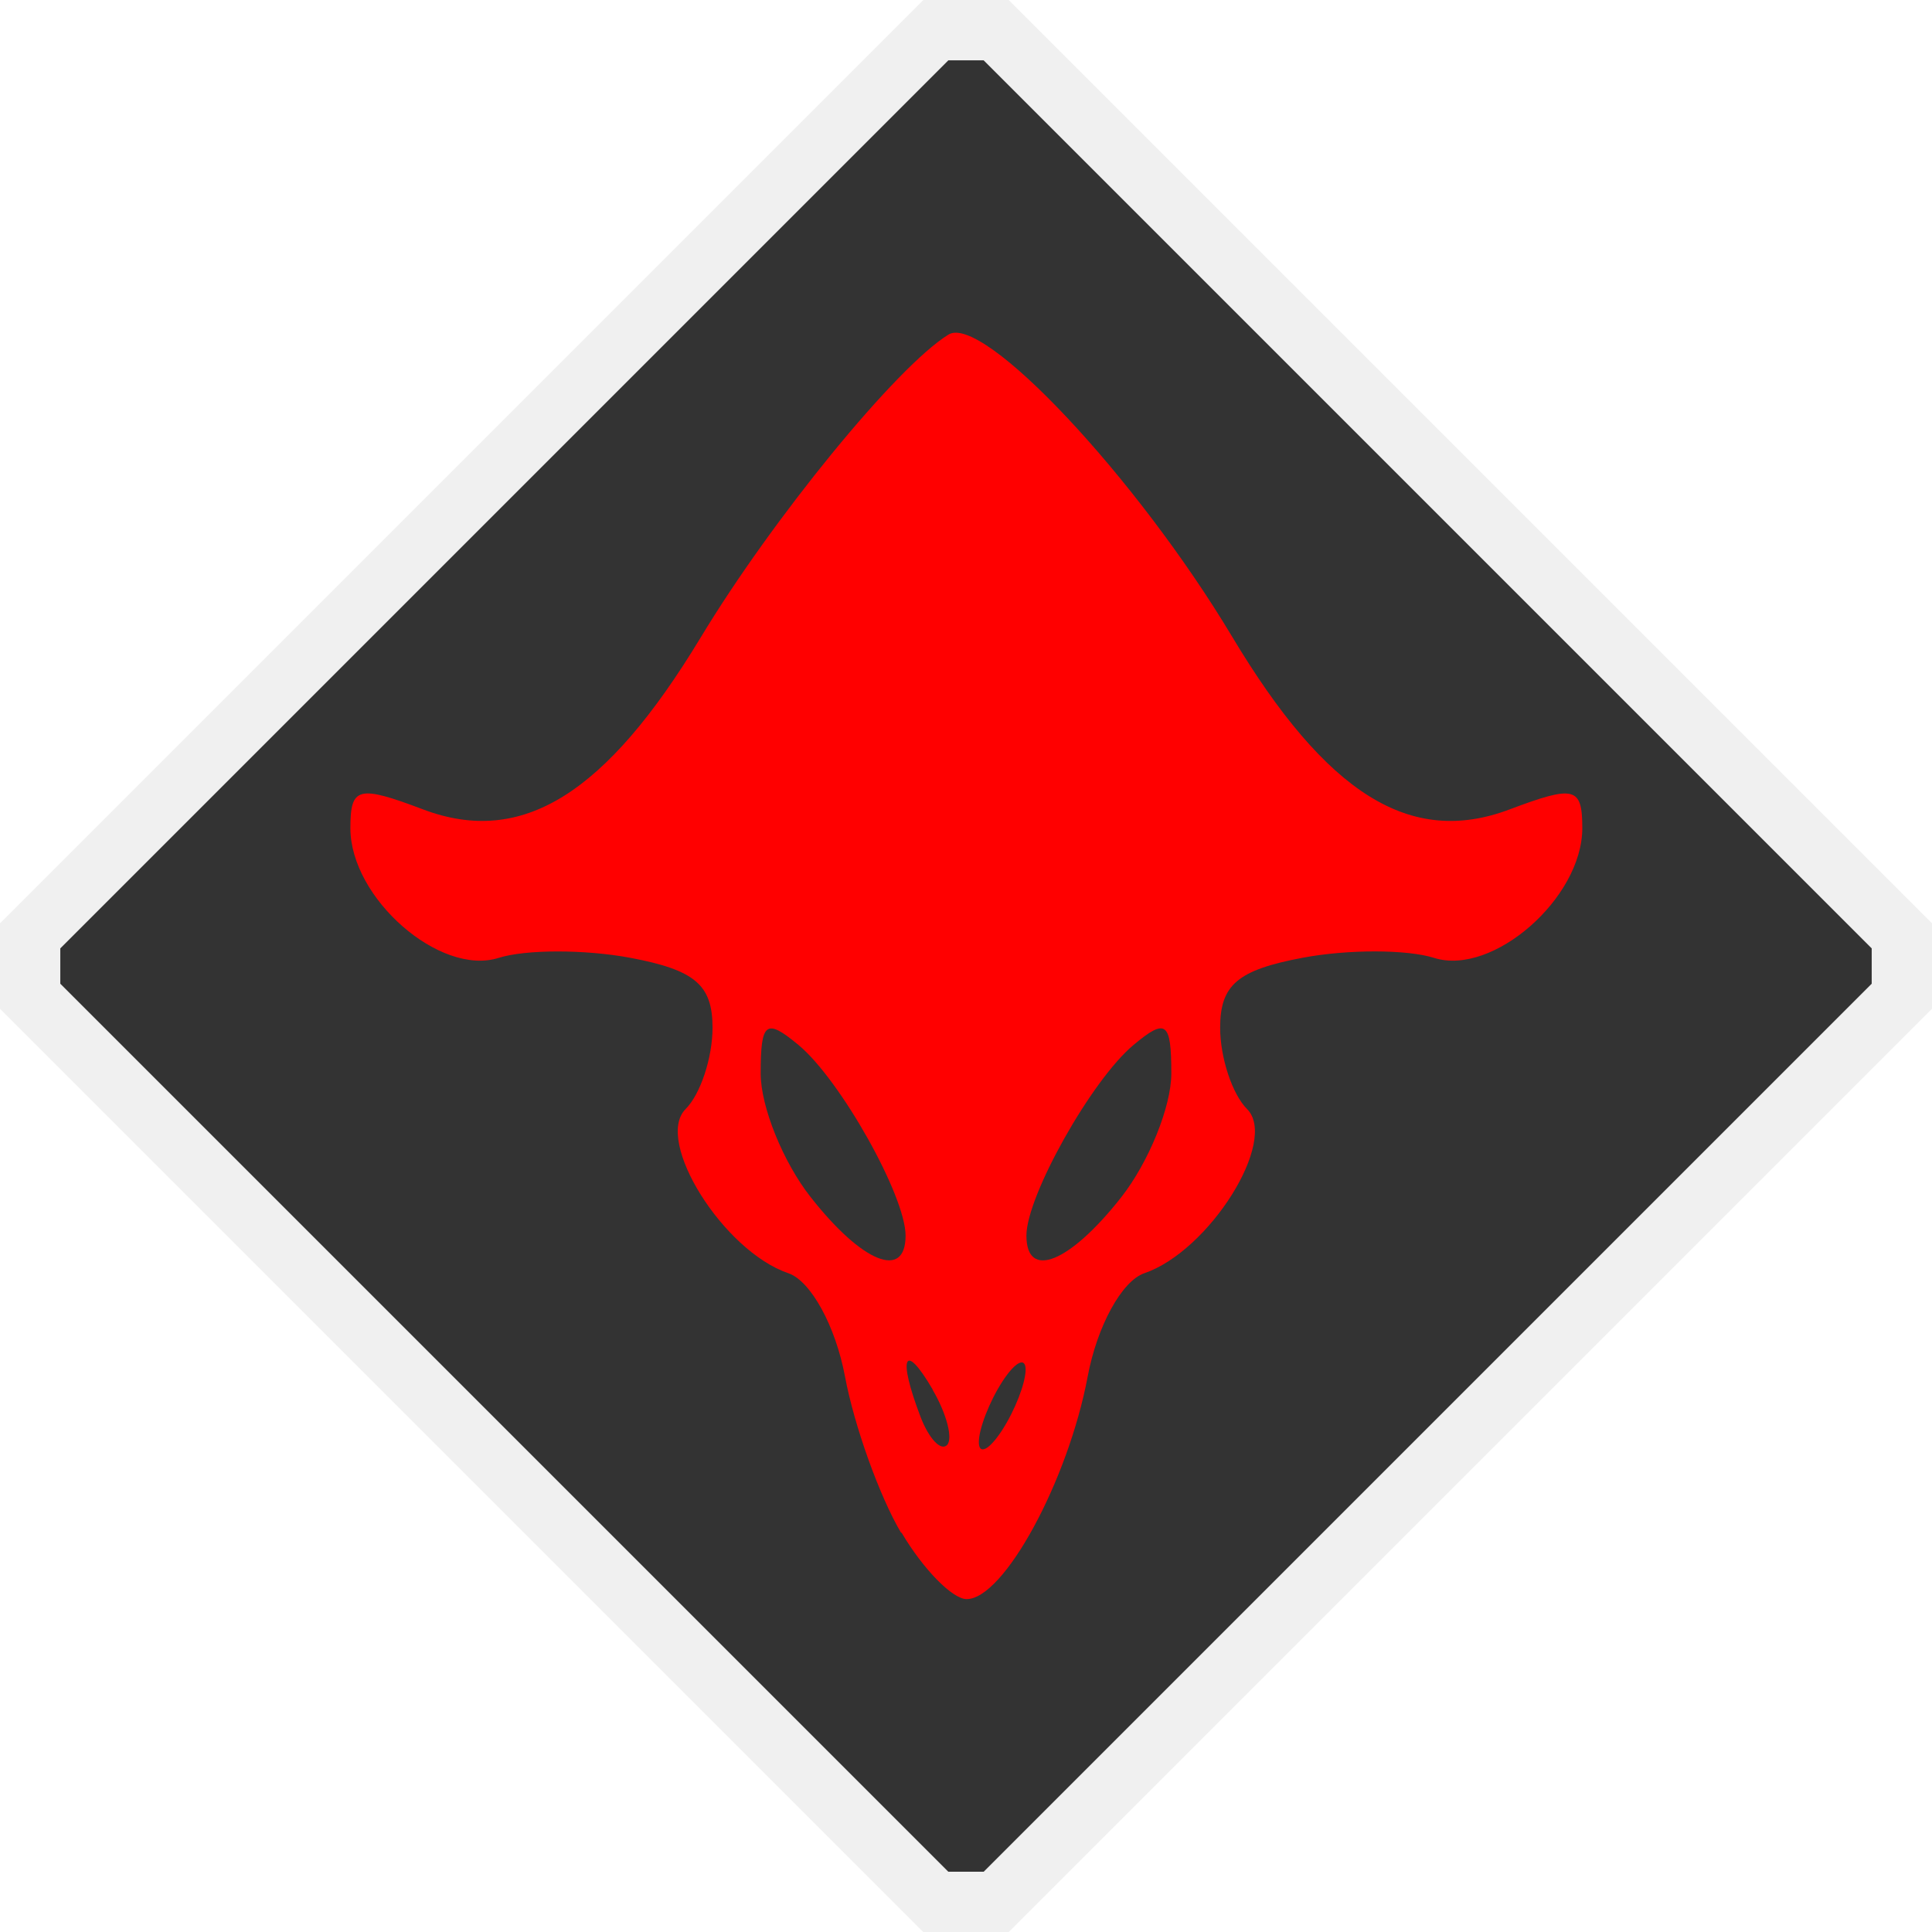
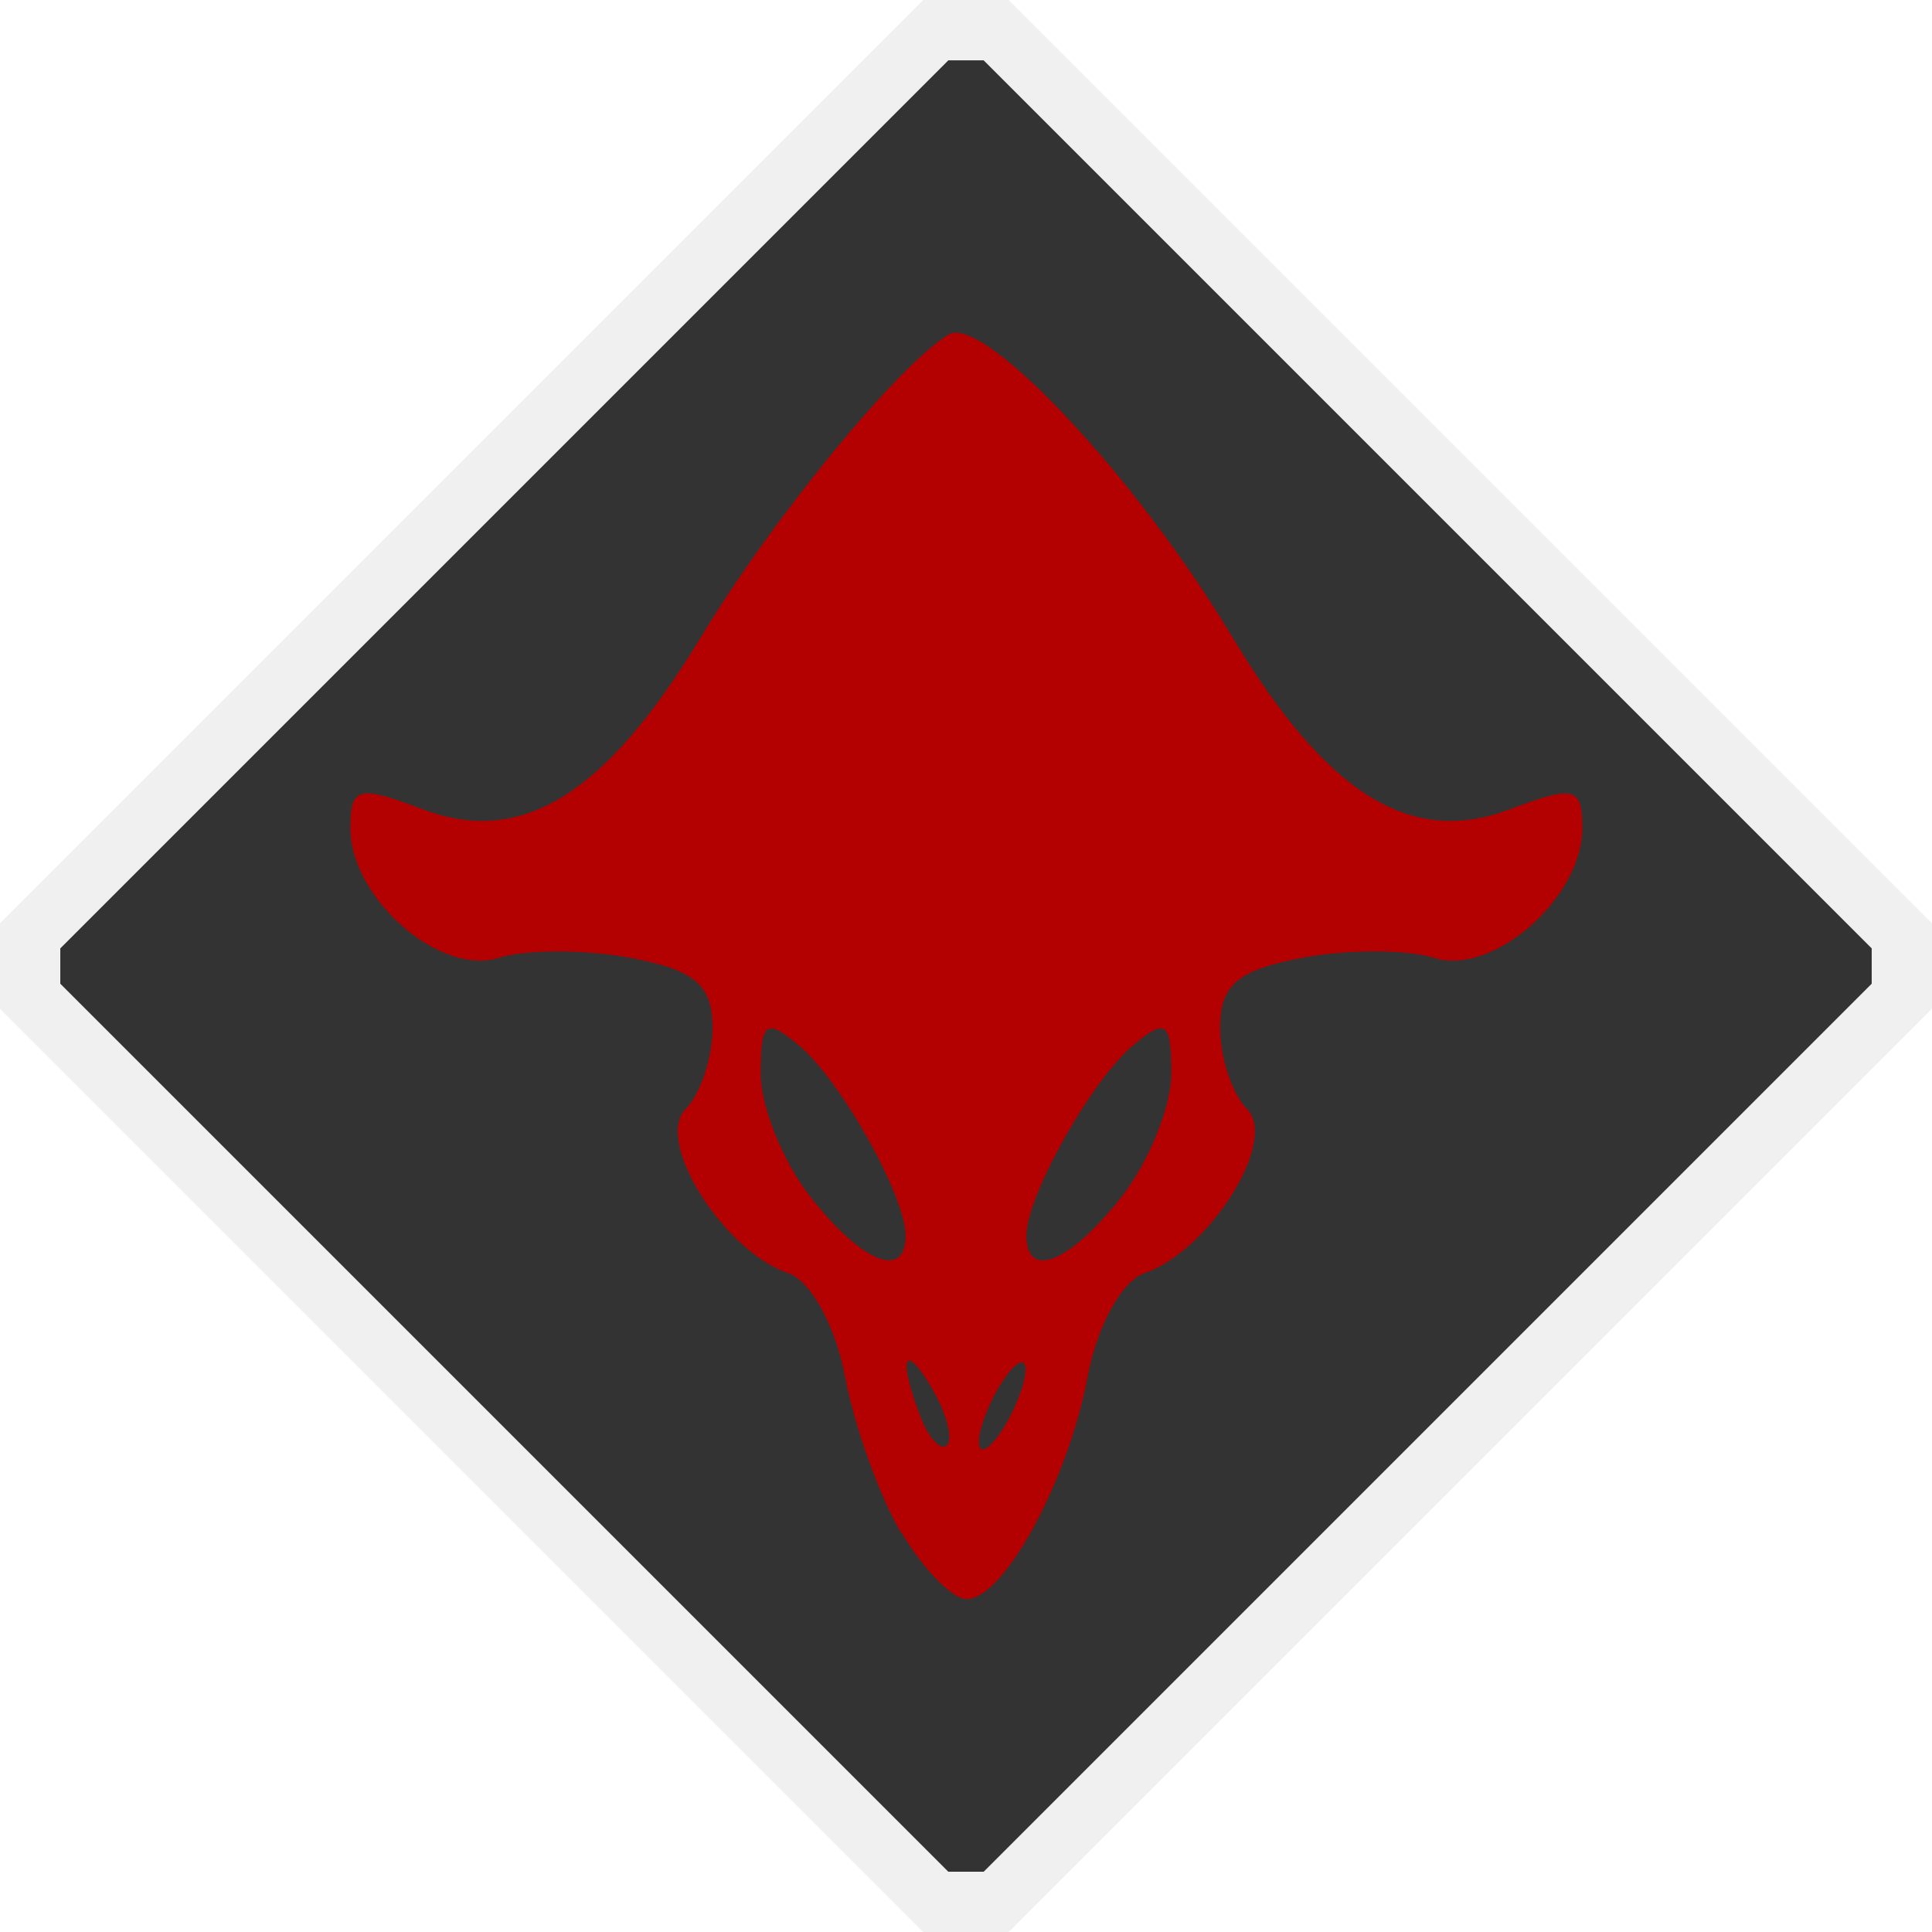
<svg xmlns="http://www.w3.org/2000/svg" width="64" height="64" viewBox="0 0 16.933 16.933" version="1.1" id="svg8">
  <defs id="defs2" />
  <g id="layer1" transform="translate(0,-280.0666)">
    <path style="fill:#333333;fill-opacity:1;stroke:#f0f0f0;stroke-width:0.529;stroke-linecap:butt;stroke-linejoin:miter;stroke-miterlimit:4;stroke-dasharray:none;stroke-opacity:1" d="M 8.202,280.331 H 8.731 l 7.938,7.938 v 0.529 l -7.938,7.938 -0.529,-10e-6 -7.938,-7.938 v -0.529 z" id="path867-3" />
-     <path style="fill:#ff0000;stroke-width:0.212;fill-opacity:1" d="m 7.897,293.5 c -0.189,-0.32 -0.41,-0.936 -0.491,-1.369 -0.083,-0.443 -0.3,-0.838 -0.496,-0.905 -0.571,-0.194 -1.177,-1.162 -0.901,-1.439 0.13,-0.13 0.236,-0.45 0.236,-0.713 0,-0.376 -0.154,-0.506 -0.722,-0.613 -0.397,-0.074 -0.916,-0.074 -1.153,0.001 -0.514,0.163 -1.299,-0.523 -1.299,-1.137 0,-0.362 0.067,-0.38 0.638,-0.164 0.864,0.326 1.6,-0.13 2.432,-1.507 0.632,-1.046 1.719,-2.376 2.172,-2.655 0.3,-0.186 1.65,1.252 2.485,2.646 0.829,1.384 1.565,1.843 2.432,1.516 0.571,-0.215 0.638,-0.198 0.638,0.164 0,0.613 -0.785,1.3 -1.299,1.137 -0.237,-0.075 -0.756,-0.076 -1.153,-0.001 -0.568,0.107 -0.722,0.237 -0.722,0.613 0,0.262 0.106,0.583 0.236,0.713 0.276,0.276 -0.33,1.244 -0.901,1.439 -0.196,0.067 -0.413,0.462 -0.496,0.905 -0.172,0.915 -0.735,1.951 -1.061,1.951 -0.124,0 -0.381,-0.262 -0.57,-0.582 z m 0.278,-1.254 c -0.25,-0.429 -0.31,-0.292 -0.106,0.241 0.073,0.189 0.177,0.299 0.231,0.245 0.054,-0.054 -0.002,-0.273 -0.126,-0.485 z m 0.814,-0.175 c 0,-0.116 -0.092,-0.069 -0.205,0.106 -0.113,0.175 -0.205,0.413 -0.205,0.529 0,0.116 0.092,0.069 0.205,-0.106 0.113,-0.175 0.205,-0.413 0.205,-0.529 z m -1.052,-1.175 c 0,-0.348 -0.572,-1.367 -0.939,-1.671 -0.286,-0.237 -0.331,-0.202 -0.331,0.251 0,0.29 0.197,0.778 0.439,1.084 0.451,0.574 0.831,0.727 0.831,0.336 z m 1.89,-0.336 c 0.241,-0.307 0.439,-0.795 0.439,-1.084 0,-0.454 -0.046,-0.489 -0.331,-0.251 -0.366,0.304 -0.939,1.323 -0.939,1.671 0,0.392 0.38,0.238 0.831,-0.336 z" id="path982" />
+     <path style="fill:#b30000;stroke-width:0.212;fill-opacity:1" d="m 7.897,293.5 c -0.189,-0.32 -0.41,-0.936 -0.491,-1.369 -0.083,-0.443 -0.3,-0.838 -0.496,-0.905 -0.571,-0.194 -1.177,-1.162 -0.901,-1.439 0.13,-0.13 0.236,-0.45 0.236,-0.713 0,-0.376 -0.154,-0.506 -0.722,-0.613 -0.397,-0.074 -0.916,-0.074 -1.153,0.001 -0.514,0.163 -1.299,-0.523 -1.299,-1.137 0,-0.362 0.067,-0.38 0.638,-0.164 0.864,0.326 1.6,-0.13 2.432,-1.507 0.632,-1.046 1.719,-2.376 2.172,-2.655 0.3,-0.186 1.65,1.252 2.485,2.646 0.829,1.384 1.565,1.843 2.432,1.516 0.571,-0.215 0.638,-0.198 0.638,0.164 0,0.613 -0.785,1.3 -1.299,1.137 -0.237,-0.075 -0.756,-0.076 -1.153,-0.001 -0.568,0.107 -0.722,0.237 -0.722,0.613 0,0.262 0.106,0.583 0.236,0.713 0.276,0.276 -0.33,1.244 -0.901,1.439 -0.196,0.067 -0.413,0.462 -0.496,0.905 -0.172,0.915 -0.735,1.951 -1.061,1.951 -0.124,0 -0.381,-0.262 -0.57,-0.582 z m 0.278,-1.254 c -0.25,-0.429 -0.31,-0.292 -0.106,0.241 0.073,0.189 0.177,0.299 0.231,0.245 0.054,-0.054 -0.002,-0.273 -0.126,-0.485 z m 0.814,-0.175 c 0,-0.116 -0.092,-0.069 -0.205,0.106 -0.113,0.175 -0.205,0.413 -0.205,0.529 0,0.116 0.092,0.069 0.205,-0.106 0.113,-0.175 0.205,-0.413 0.205,-0.529 z m -1.052,-1.175 c 0,-0.348 -0.572,-1.367 -0.939,-1.671 -0.286,-0.237 -0.331,-0.202 -0.331,0.251 0,0.29 0.197,0.778 0.439,1.084 0.451,0.574 0.831,0.727 0.831,0.336 z m 1.89,-0.336 c 0.241,-0.307 0.439,-0.795 0.439,-1.084 0,-0.454 -0.046,-0.489 -0.331,-0.251 -0.366,0.304 -0.939,1.323 -0.939,1.671 0,0.392 0.38,0.238 0.831,-0.336 z" id="path982" />
  </g>
</svg>
